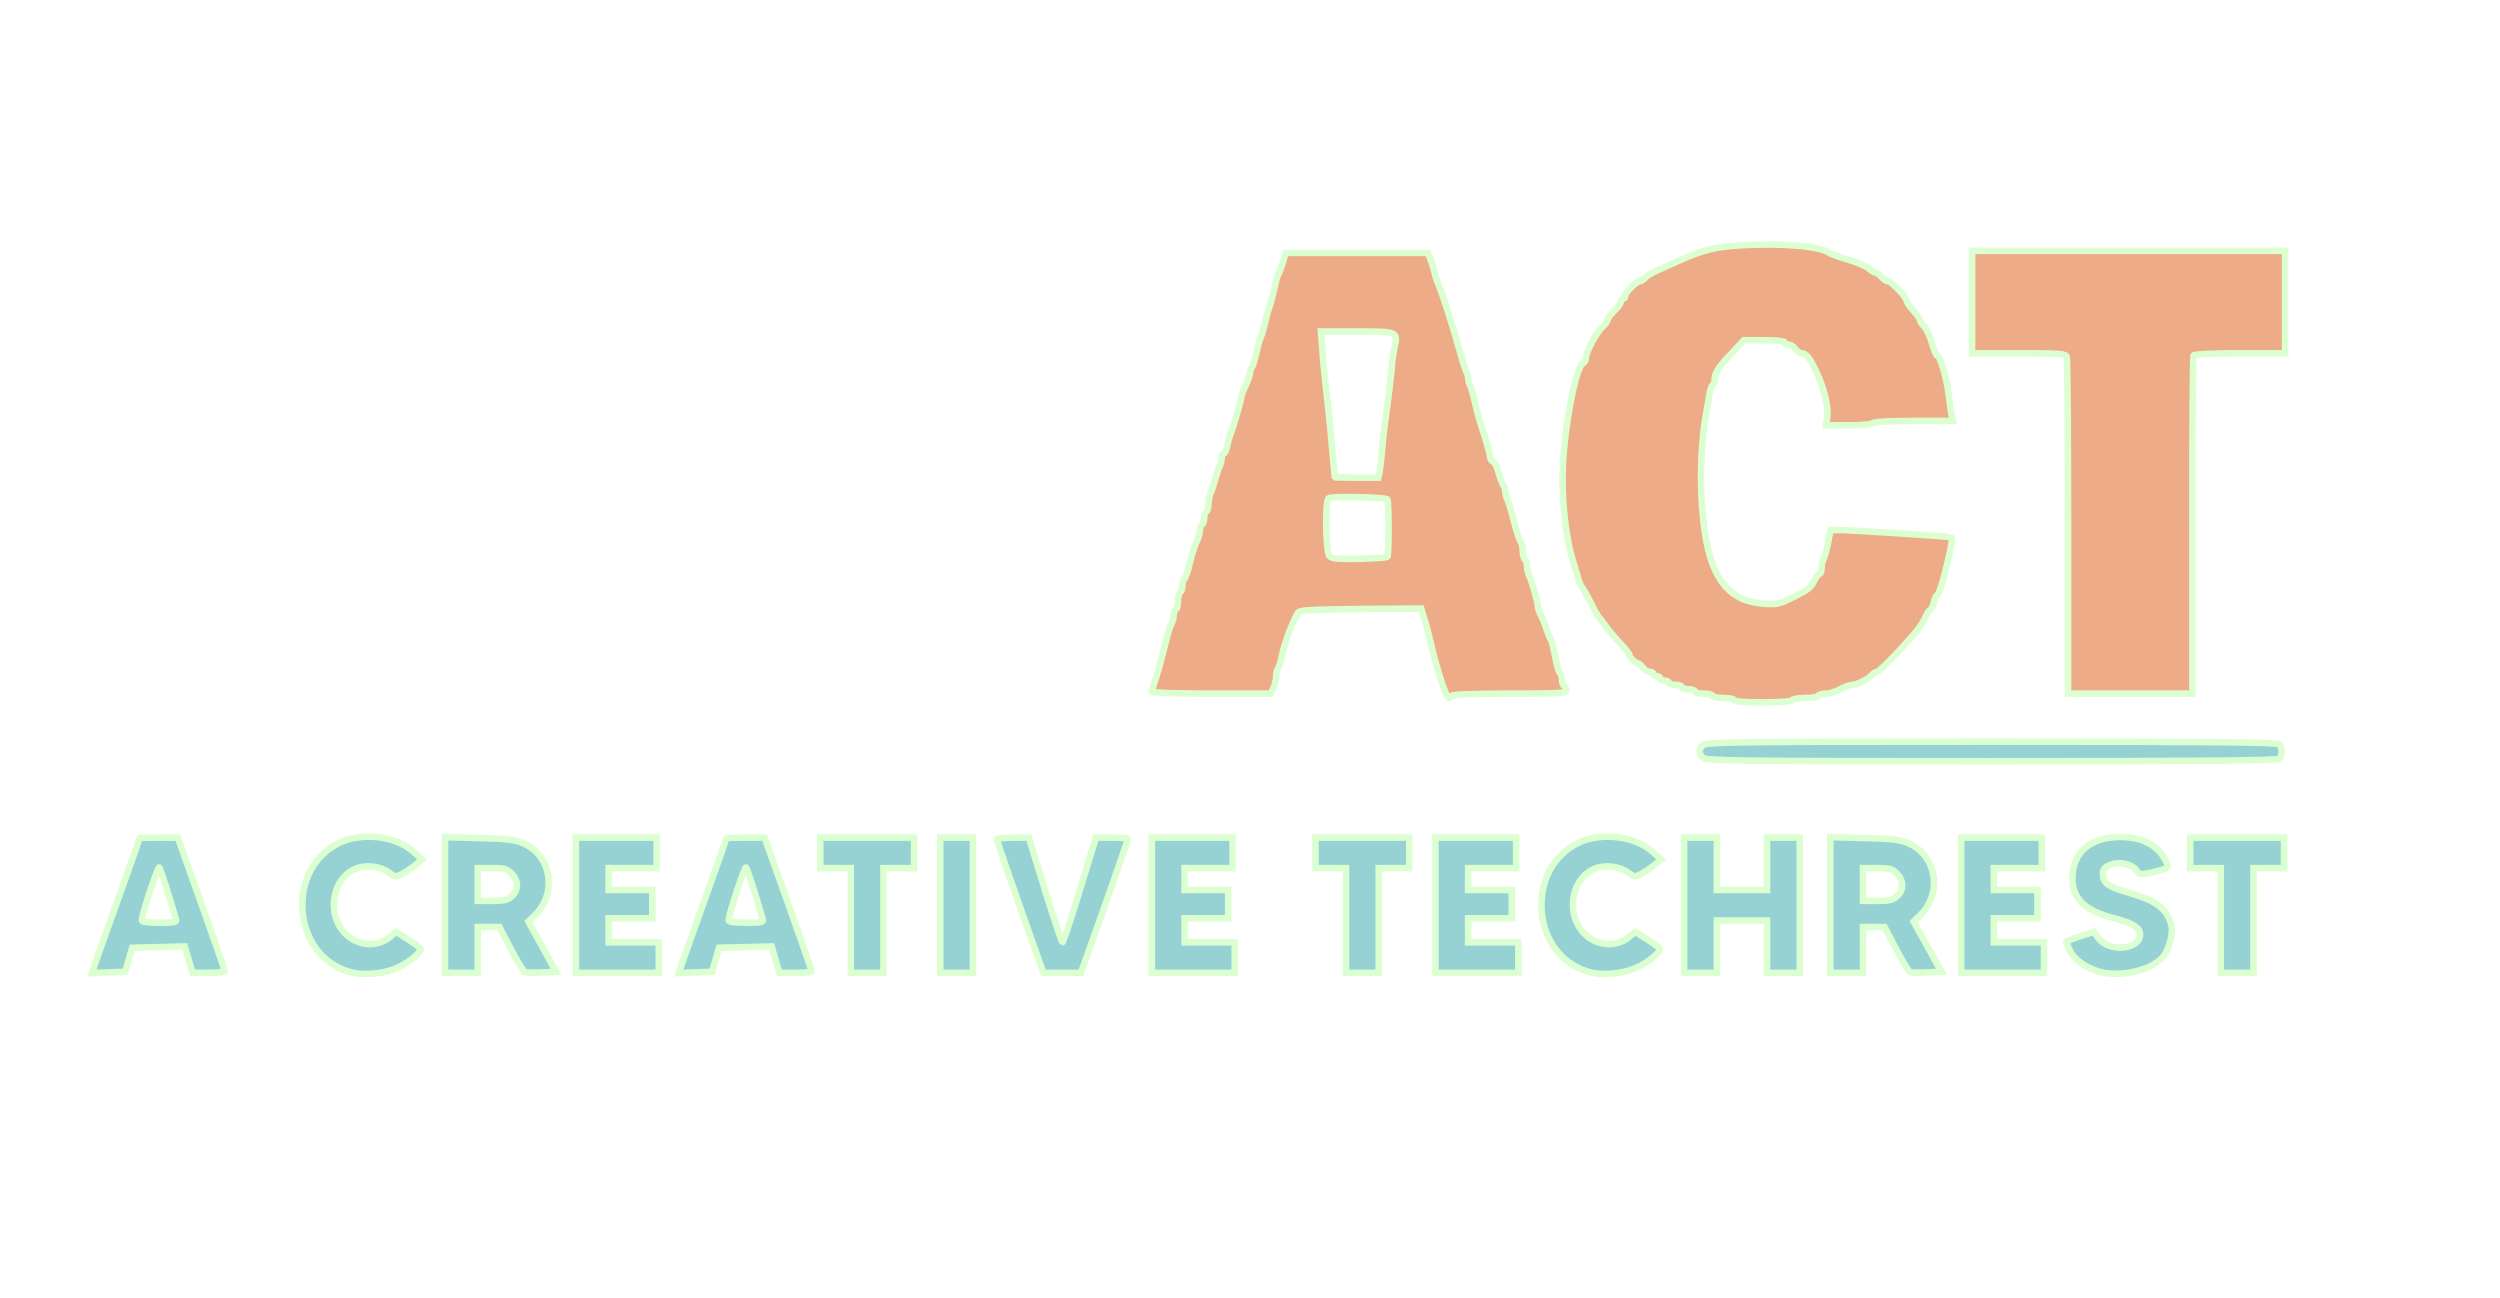
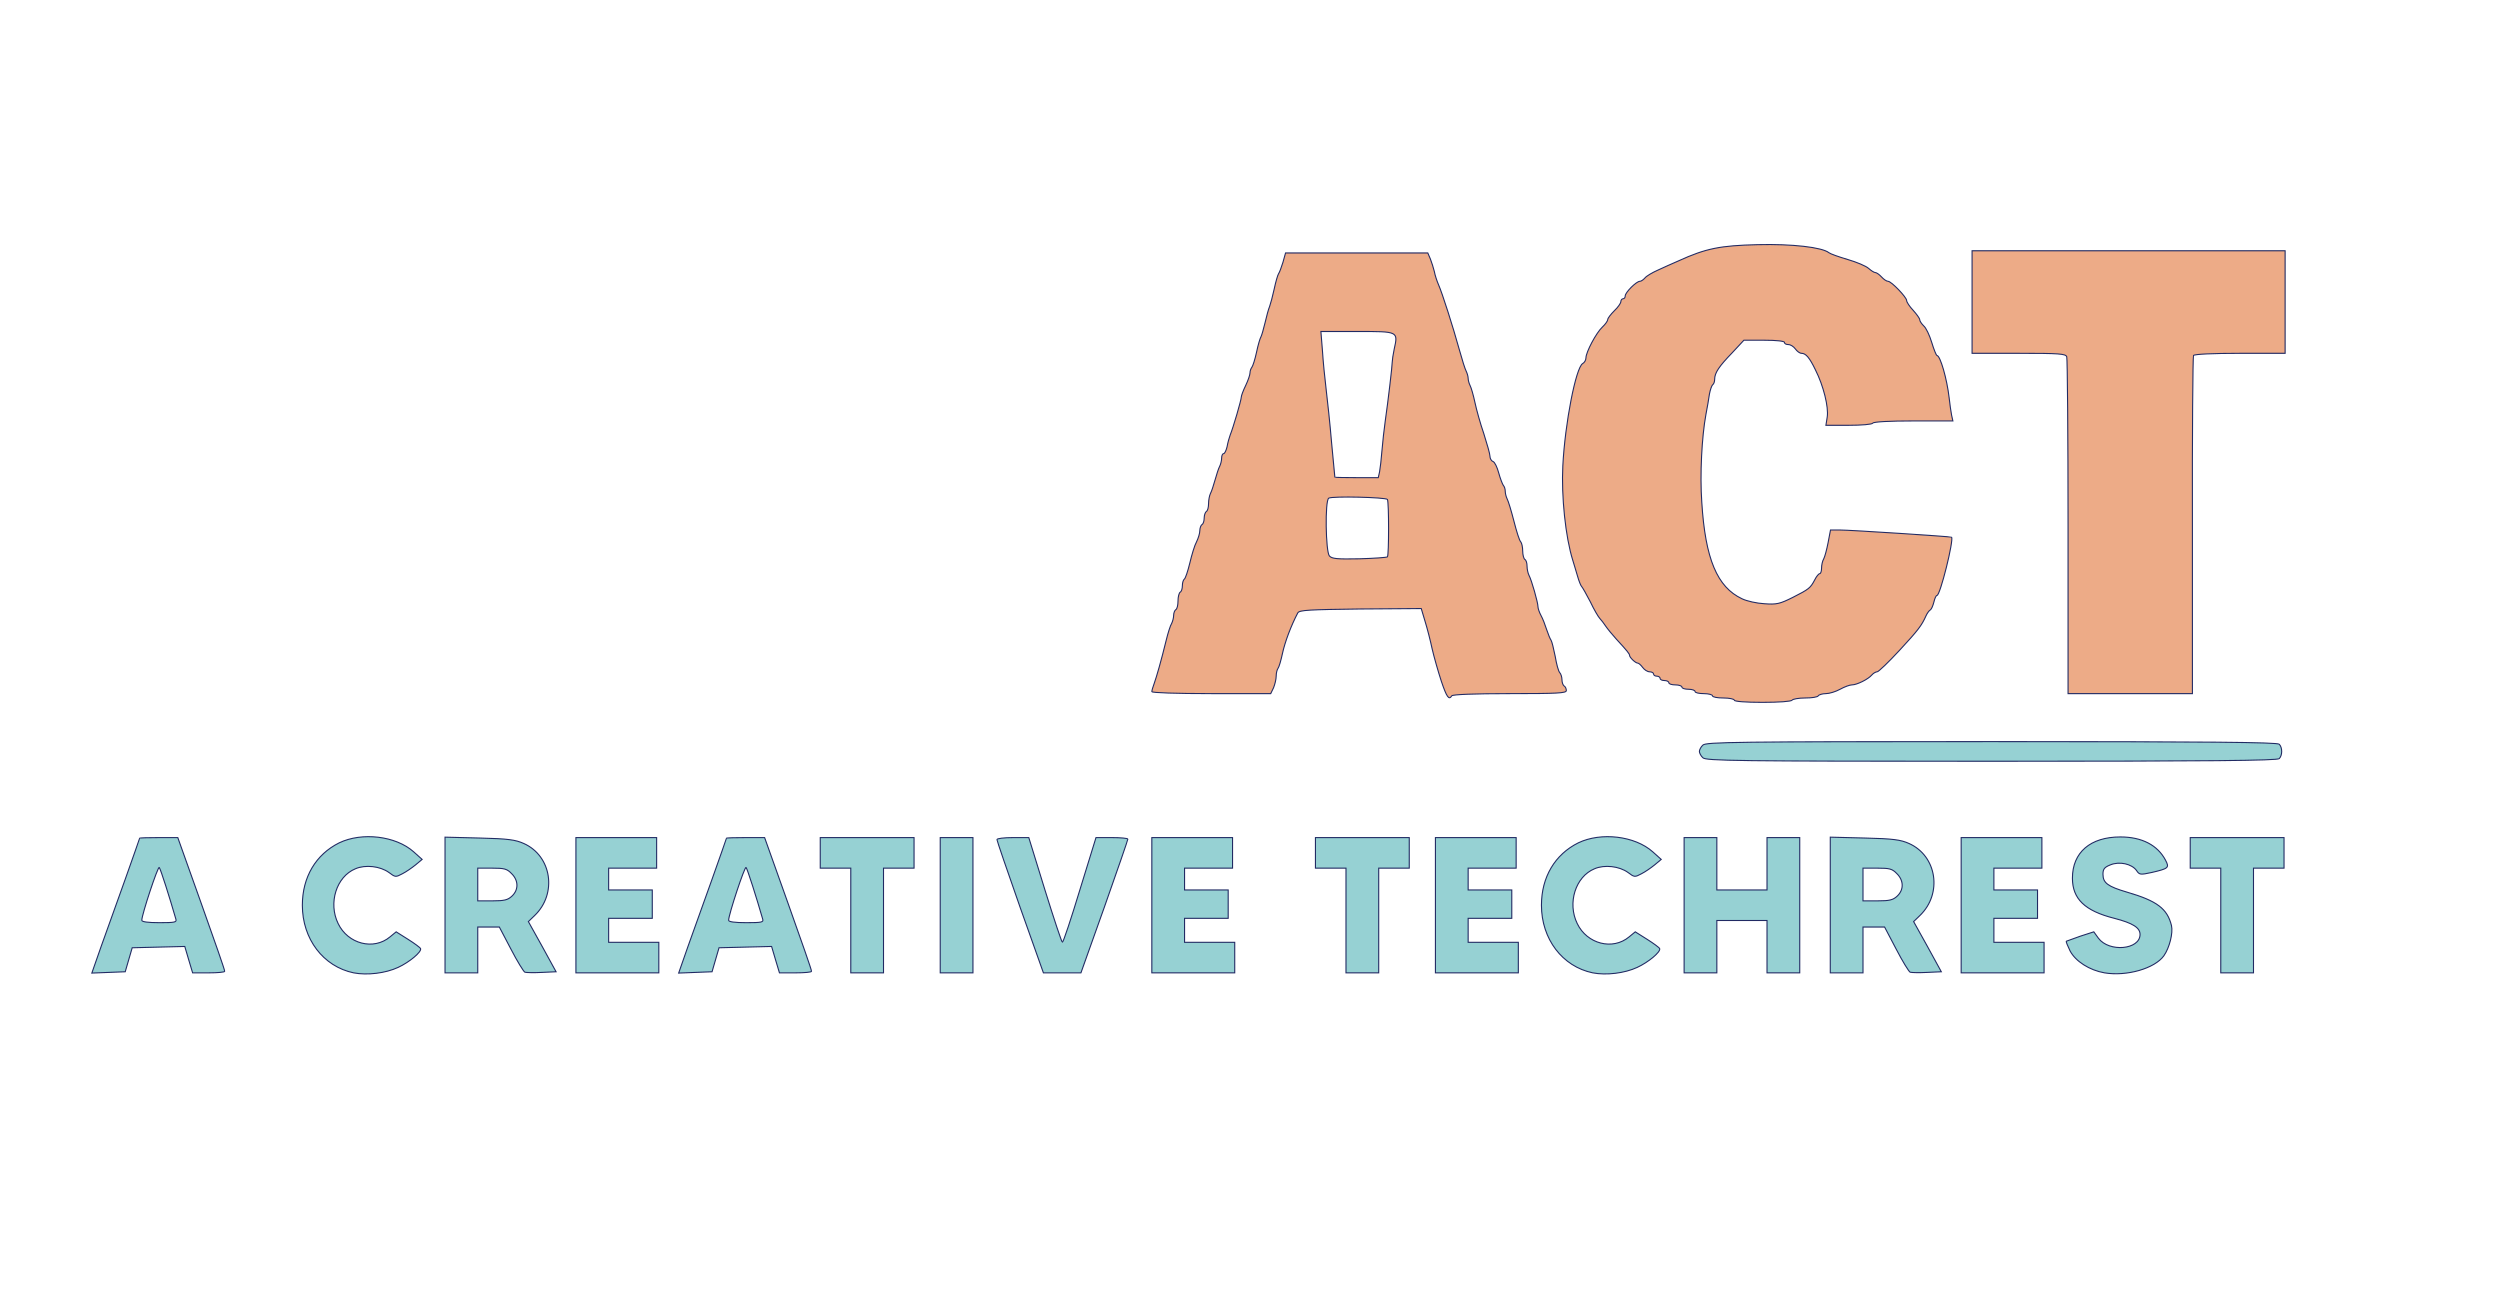
<svg xmlns="http://www.w3.org/2000/svg" version="1.0" width="1046px" height="543px" viewBox="0 0 11460 5430" preserveAspectRatio="xMidYMid meet">
-   <g id="layer101" fill="#edab87" stroke="#dcffd1" stroke-width="30px" transform="translate(400, 0)">
+   <g id="layer101" fill="#edab87" stroke="#212a63" stroke-width="5px" transform="translate(400, 0)">
    <path d="M7550 2950 c0 -5 -22 -10 -50 -10 -27 0 -50 -4 -50 -10 0 -5 -18 -10 -40 -10 -22 0 -40 -4 -40 -10 0 -5 -13 -10 -30 -10 -16 0 -30 -4 -30 -10 0 -5 -13 -10 -30 -10 -16 0 -30 -4 -30 -10 0 -5 -9 -10 -20 -10 -11 0 -20 -4 -20 -10 0 -5 -7 -10 -15 -10 -8 0 -15 -4 -15 -10 0 -5 -8 -10 -18 -10 -10 0 -24 -9 -32 -20 -8 -11 -18 -20 -23 -20 -10 0 -37 -26 -37 -35 0 -7 -10 -20 -60 -74 -19 -21 -42 -49 -50 -61 -8 -12 -20 -28 -26 -34 -7 -7 -27 -41 -44 -77 -18 -35 -36 -66 -39 -69 -4 -3 -13 -25 -20 -50 -7 -25 -17 -56 -21 -70 -34 -108 -53 -294 -46 -434 10 -197 60 -451 91 -469 8 -4 15 -16 15 -26 0 -26 47 -115 75 -141 14 -13 25 -29 25 -35 0 -6 14 -24 30 -40 17 -16 30 -35 30 -42 0 -7 5 -13 10 -13 6 0 10 -6 10 -13 0 -16 51 -67 67 -67 6 0 16 -7 23 -15 7 -9 34 -25 59 -36 25 -12 69 -31 96 -43 125 -57 191 -70 362 -74 158 -4 296 12 327 37 6 5 45 19 86 31 41 12 84 30 96 41 11 10 25 19 31 19 5 0 18 9 28 20 10 11 23 20 30 20 15 0 85 73 85 88 0 7 13 27 30 45 16 18 30 37 30 43 0 6 8 18 18 28 11 9 27 43 37 76 10 33 21 60 24 60 15 0 46 107 56 195 3 28 8 62 11 78 l6 27 -181 0 c-109 0 -182 4 -186 10 -3 6 -52 10 -111 10 l-104 0 6 -38 c7 -45 -17 -143 -54 -216 -27 -56 -44 -76 -64 -76 -8 0 -20 -9 -28 -20 -8 -11 -22 -20 -32 -20 -10 0 -18 -4 -18 -10 0 -6 -38 -10 -93 -10 l-93 0 -54 58 c-61 63 -80 92 -80 121 0 11 -4 22 -9 25 -4 3 -11 22 -15 43 -3 21 -10 63 -16 93 -19 103 -28 277 -19 403 16 260 71 389 184 442 22 11 68 21 103 23 56 4 70 1 130 -29 75 -38 81 -43 101 -81 8 -16 18 -28 23 -28 4 0 8 -11 8 -25 0 -14 4 -33 10 -43 5 -9 14 -43 20 -74 l11 -58 43 0 c47 0 509 30 512 33 11 12 -52 267 -67 267 -4 0 -10 13 -14 30 -4 16 -11 33 -16 36 -6 3 -15 16 -20 27 -20 45 -36 66 -123 160 -49 53 -95 97 -101 97 -7 0 -18 7 -25 15 -16 19 -68 45 -91 45 -10 0 -34 9 -54 20 -20 11 -49 20 -65 20 -16 0 -32 5 -35 10 -3 6 -30 10 -60 10 -30 0 -57 5 -60 10 -4 6 -60 10 -136 10 -79 0 -129 -4 -129 -10z" />
    <path d="M6207 2863 c-14 -43 -33 -109 -42 -148 -8 -38 -23 -96 -33 -128 l-17 -57 -279 2 c-236 3 -280 5 -287 18 -31 59 -59 134 -70 185 -7 33 -16 64 -21 70 -4 5 -8 21 -8 35 0 14 -6 38 -12 53 l-13 27 -272 0 c-163 0 -273 -4 -273 -9 0 -5 5 -22 11 -38 11 -31 32 -104 55 -198 8 -33 19 -68 25 -77 5 -10 9 -27 9 -37 0 -11 5 -23 10 -26 6 -3 10 -21 10 -40 0 -19 5 -37 10 -40 6 -3 10 -17 10 -30 0 -13 4 -26 9 -30 5 -3 16 -36 25 -73 9 -38 22 -82 31 -98 8 -16 15 -39 15 -51 0 -12 5 -25 10 -28 6 -3 10 -17 10 -30 0 -13 5 -27 10 -30 6 -3 10 -19 10 -36 0 -16 4 -37 9 -47 5 -9 14 -37 21 -62 7 -25 16 -53 21 -62 5 -10 9 -27 9 -38 0 -11 4 -20 9 -20 5 0 12 -15 16 -32 3 -18 10 -42 14 -53 14 -34 51 -161 51 -174 0 -6 9 -31 20 -53 11 -23 20 -49 20 -58 0 -9 4 -20 8 -25 5 -6 15 -37 22 -70 7 -33 16 -64 20 -70 3 -5 12 -35 19 -65 7 -30 16 -64 21 -75 4 -11 14 -47 21 -80 7 -33 16 -64 20 -70 4 -5 13 -29 20 -52 l12 -43 326 0 326 0 12 28 c6 15 14 41 18 57 3 17 12 44 19 60 17 38 67 195 96 300 12 44 26 88 31 97 5 10 9 25 9 33 0 8 4 23 9 33 5 9 15 44 22 77 7 33 25 98 41 144 15 47 28 93 28 103 0 10 6 21 14 24 8 3 19 26 26 52 7 26 17 51 21 57 5 5 9 17 9 27 0 10 4 26 9 36 5 9 19 55 31 102 12 47 25 89 31 94 5 6 9 25 9 42 0 18 5 36 10 39 6 3 10 17 10 31 0 13 4 32 9 42 12 22 41 125 41 143 0 8 6 26 14 41 8 14 19 43 26 65 7 21 16 43 20 48 4 6 12 39 19 74 6 36 15 69 21 75 5 5 10 20 10 32 0 13 5 26 10 29 6 3 10 13 10 21 0 12 -40 14 -259 14 -163 0 -262 4 -266 10 -13 21 -23 7 -48 -67z m-247 -570 c7 -7 7 -251 0 -263 -6 -10 -253 -16 -269 -6 -18 11 -14 246 3 265 12 13 35 15 138 13 68 -2 125 -6 128 -9z m-36 -390 c3 -16 8 -59 11 -98 3 -38 10 -99 15 -135 13 -90 32 -252 32 -270 0 -8 4 -35 9 -59 18 -82 20 -81 -169 -81 l-167 0 7 87 c3 49 11 129 17 178 6 50 18 160 25 245 8 85 15 156 15 158 1 1 46 2 100 2 l99 0 6 -27z" />
    <path d="M9080 2156 c0 -420 -3 -771 -6 -780 -5 -14 -34 -16 -220 -16 l-214 0 0 -235 0 -235 718 0 717 0 0 235 0 235 -207 0 c-125 0 -209 4 -213 10 -3 5 -6 356 -5 780 l0 770 -285 0 -285 0 0 -764z" />
  </g>
-   <g id="layer102" fill="#96d1d3" stroke="#dcffd1" stroke-width="30px" transform="translate(400, 0)">
+   <g id="layer102" fill="#96d1d3" stroke="#212a63" stroke-width="5px" transform="translate(400, 0)">
    <path d="M1221 4200 c-139 -29 -235 -155 -235 -310 0 -129 62 -233 169 -286 104 -50 259 -32 341 41 l39 35 -30 25 c-16 13 -43 32 -61 41 -30 16 -32 16 -61 -6 -40 -29 -108 -37 -154 -17 -87 36 -125 157 -79 251 45 94 163 124 238 61 l28 -23 54 34 c30 19 56 38 58 43 5 15 -51 62 -103 86 -58 27 -142 37 -204 25z" />
    <path d="M6901 4200 c-139 -29 -235 -155 -235 -310 0 -129 62 -233 169 -286 104 -50 259 -32 341 41 l39 35 -30 25 c-16 13 -43 32 -61 41 -30 16 -32 16 -61 -6 -40 -29 -108 -37 -154 -17 -87 36 -125 157 -79 251 45 94 163 124 238 61 l28 -23 54 34 c30 19 56 38 58 43 5 15 -51 62 -103 86 -58 27 -142 37 -204 25z" />
    <path d="M9247 4200 c-69 -12 -133 -53 -158 -101 -11 -23 -19 -42 -17 -44 2 -1 31 -11 64 -23 l62 -20 21 29 c49 66 191 53 191 -17 0 -31 -33 -52 -118 -74 -135 -34 -192 -89 -192 -184 0 -118 82 -189 220 -189 99 0 171 38 207 107 18 34 14 38 -64 56 -51 11 -56 11 -69 -9 -22 -31 -79 -43 -120 -26 -28 11 -34 20 -34 43 0 40 22 56 110 82 138 40 185 76 204 153 8 34 -9 102 -35 139 -42 58 -170 95 -272 78z" />
    <path d="M64 4078 c24 -68 74 -206 110 -307 36 -102 66 -186 66 -188 0 -2 39 -3 88 -3 l87 0 108 303 c59 166 108 305 107 310 0 4 -33 7 -73 7 l-74 0 -18 -60 -18 -61 -121 3 -120 3 -16 55 -16 55 -77 3 -76 3 43 -123z m342 -125 c-27 -94 -70 -230 -76 -236 -6 -7 -80 216 -80 242 0 7 27 11 81 11 72 0 80 -2 75 -17z" />
    <path d="M1640 3889 l0 -311 158 4 c131 3 165 8 203 25 128 57 154 230 50 330 l-29 28 64 115 63 115 -66 3 c-36 2 -71 1 -77 -1 -6 -3 -35 -50 -64 -106 l-53 -101 -50 0 -49 0 0 105 0 105 -75 0 -75 0 0 -311z m307 -41 c31 -29 30 -72 -2 -103 -21 -22 -33 -25 -90 -25 l-65 0 0 75 0 75 67 0 c55 0 71 -4 90 -22z" />
    <path d="M2240 3890 l0 -310 185 0 185 0 0 70 0 70 -110 0 -110 0 0 50 0 50 100 0 100 0 0 65 0 65 -100 0 -100 0 0 55 0 55 115 0 115 0 0 70 0 70 -190 0 -190 0 0 -310z" />
    <path d="M2754 4078 c24 -68 74 -206 110 -307 36 -102 66 -186 66 -188 0 -2 39 -3 88 -3 l87 0 108 303 c59 166 108 305 107 310 0 4 -33 7 -73 7 l-74 0 -18 -60 -18 -61 -121 3 -120 3 -16 55 -16 55 -77 3 -76 3 43 -123z m342 -125 c-27 -94 -70 -230 -76 -236 -6 -7 -80 216 -80 242 0 7 27 11 81 11 72 0 80 -2 75 -17z" />
    <path d="M3500 3960 l0 -240 -70 0 -70 0 0 -70 0 -70 215 0 215 0 0 70 0 70 -70 0 -70 0 0 240 0 240 -75 0 -75 0 0 -240z" />
    <path d="M3910 3890 l0 -310 75 0 75 0 0 310 0 310 -75 0 -75 0 0 -310z" />
    <path d="M4276 3899 c-58 -165 -106 -305 -106 -310 0 -5 33 -9 73 -9 l73 0 74 240 c41 132 77 240 80 240 4 0 40 -108 80 -240 l74 -240 73 0 c40 0 73 3 73 7 0 4 -48 143 -107 310 l-108 303 -86 0 -86 0 -107 -301z" />
    <path d="M4880 3890 l0 -310 185 0 185 0 0 70 0 70 -110 0 -110 0 0 50 0 50 100 0 100 0 0 65 0 65 -100 0 -100 0 0 55 0 55 115 0 115 0 0 70 0 70 -190 0 -190 0 0 -310z" />
    <path d="M5770 3960 l0 -240 -70 0 -70 0 0 -70 0 -70 215 0 215 0 0 70 0 70 -70 0 -70 0 0 240 0 240 -75 0 -75 0 0 -240z" />
    <path d="M6180 3890 l0 -310 185 0 185 0 0 70 0 70 -110 0 -110 0 0 50 0 50 100 0 100 0 0 65 0 65 -100 0 -100 0 0 55 0 55 115 0 115 0 0 70 0 70 -190 0 -190 0 0 -310z" />
    <path d="M7320 3890 l0 -310 75 0 75 0 0 120 0 120 115 0 115 0 0 -120 0 -120 75 0 75 0 0 310 0 310 -75 0 -75 0 0 -120 0 -120 -115 0 -115 0 0 120 0 120 -75 0 -75 0 0 -310z" />
    <path d="M7990 3889 l0 -311 158 4 c131 3 165 8 203 25 128 57 154 230 50 330 l-29 28 64 115 63 115 -66 3 c-36 2 -71 1 -77 -1 -6 -3 -35 -50 -64 -106 l-53 -101 -50 0 -49 0 0 105 0 105 -75 0 -75 0 0 -311z m307 -41 c31 -29 30 -72 -2 -103 -21 -22 -33 -25 -90 -25 l-65 0 0 75 0 75 67 0 c55 0 71 -4 90 -22z" />
    <path d="M8590 3890 l0 -310 185 0 185 0 0 70 0 70 -110 0 -110 0 0 50 0 50 100 0 100 0 0 65 0 65 -100 0 -100 0 0 55 0 55 115 0 115 0 0 70 0 70 -190 0 -190 0 0 -310z" />
    <path d="M9780 3960 l0 -240 -70 0 -70 0 0 -70 0 -70 215 0 215 0 0 70 0 70 -70 0 -70 0 0 240 0 240 -75 0 -75 0 0 -240z" />
    <path d="M7406 3214 c-9 -8 -16 -22 -16 -29 0 -7 7 -21 16 -29 14 -14 148 -16 1323 -16 1003 0 1310 3 1319 12 15 15 15 51 0 66 -9 9 -316 12 -1319 12 -1175 0 -1309 -2 -1323 -16z" />
  </g>
</svg>
